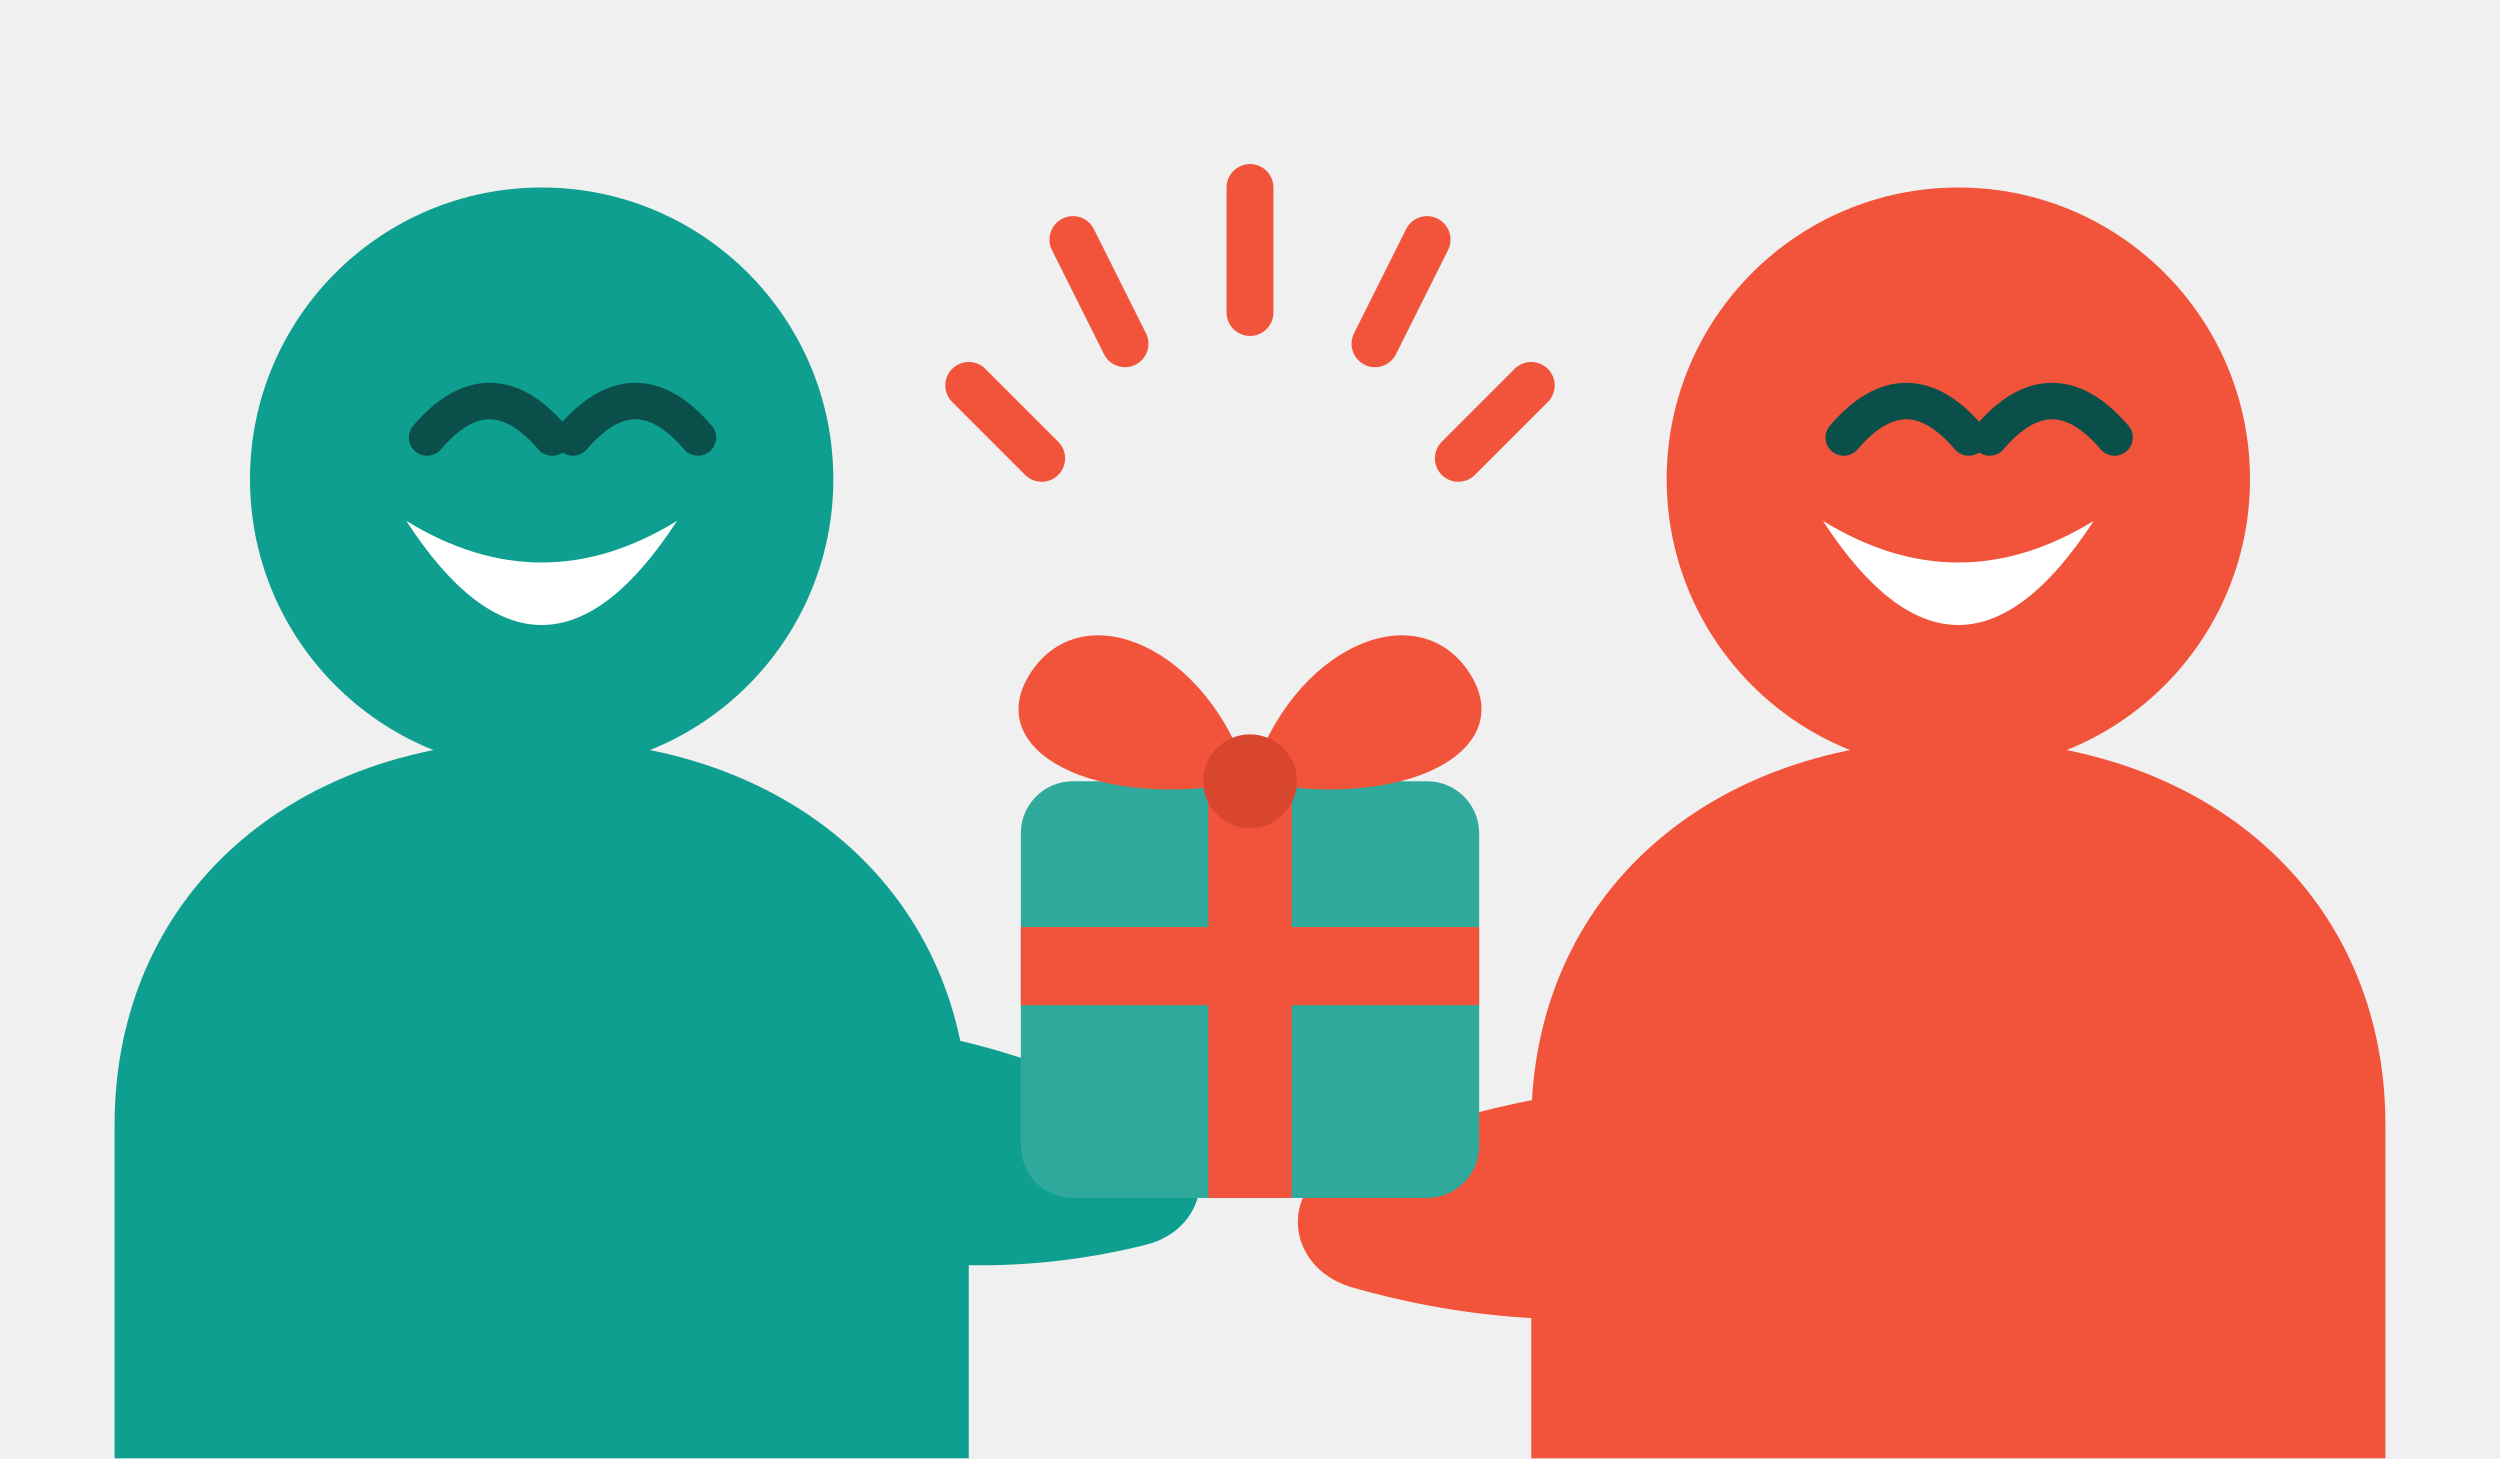
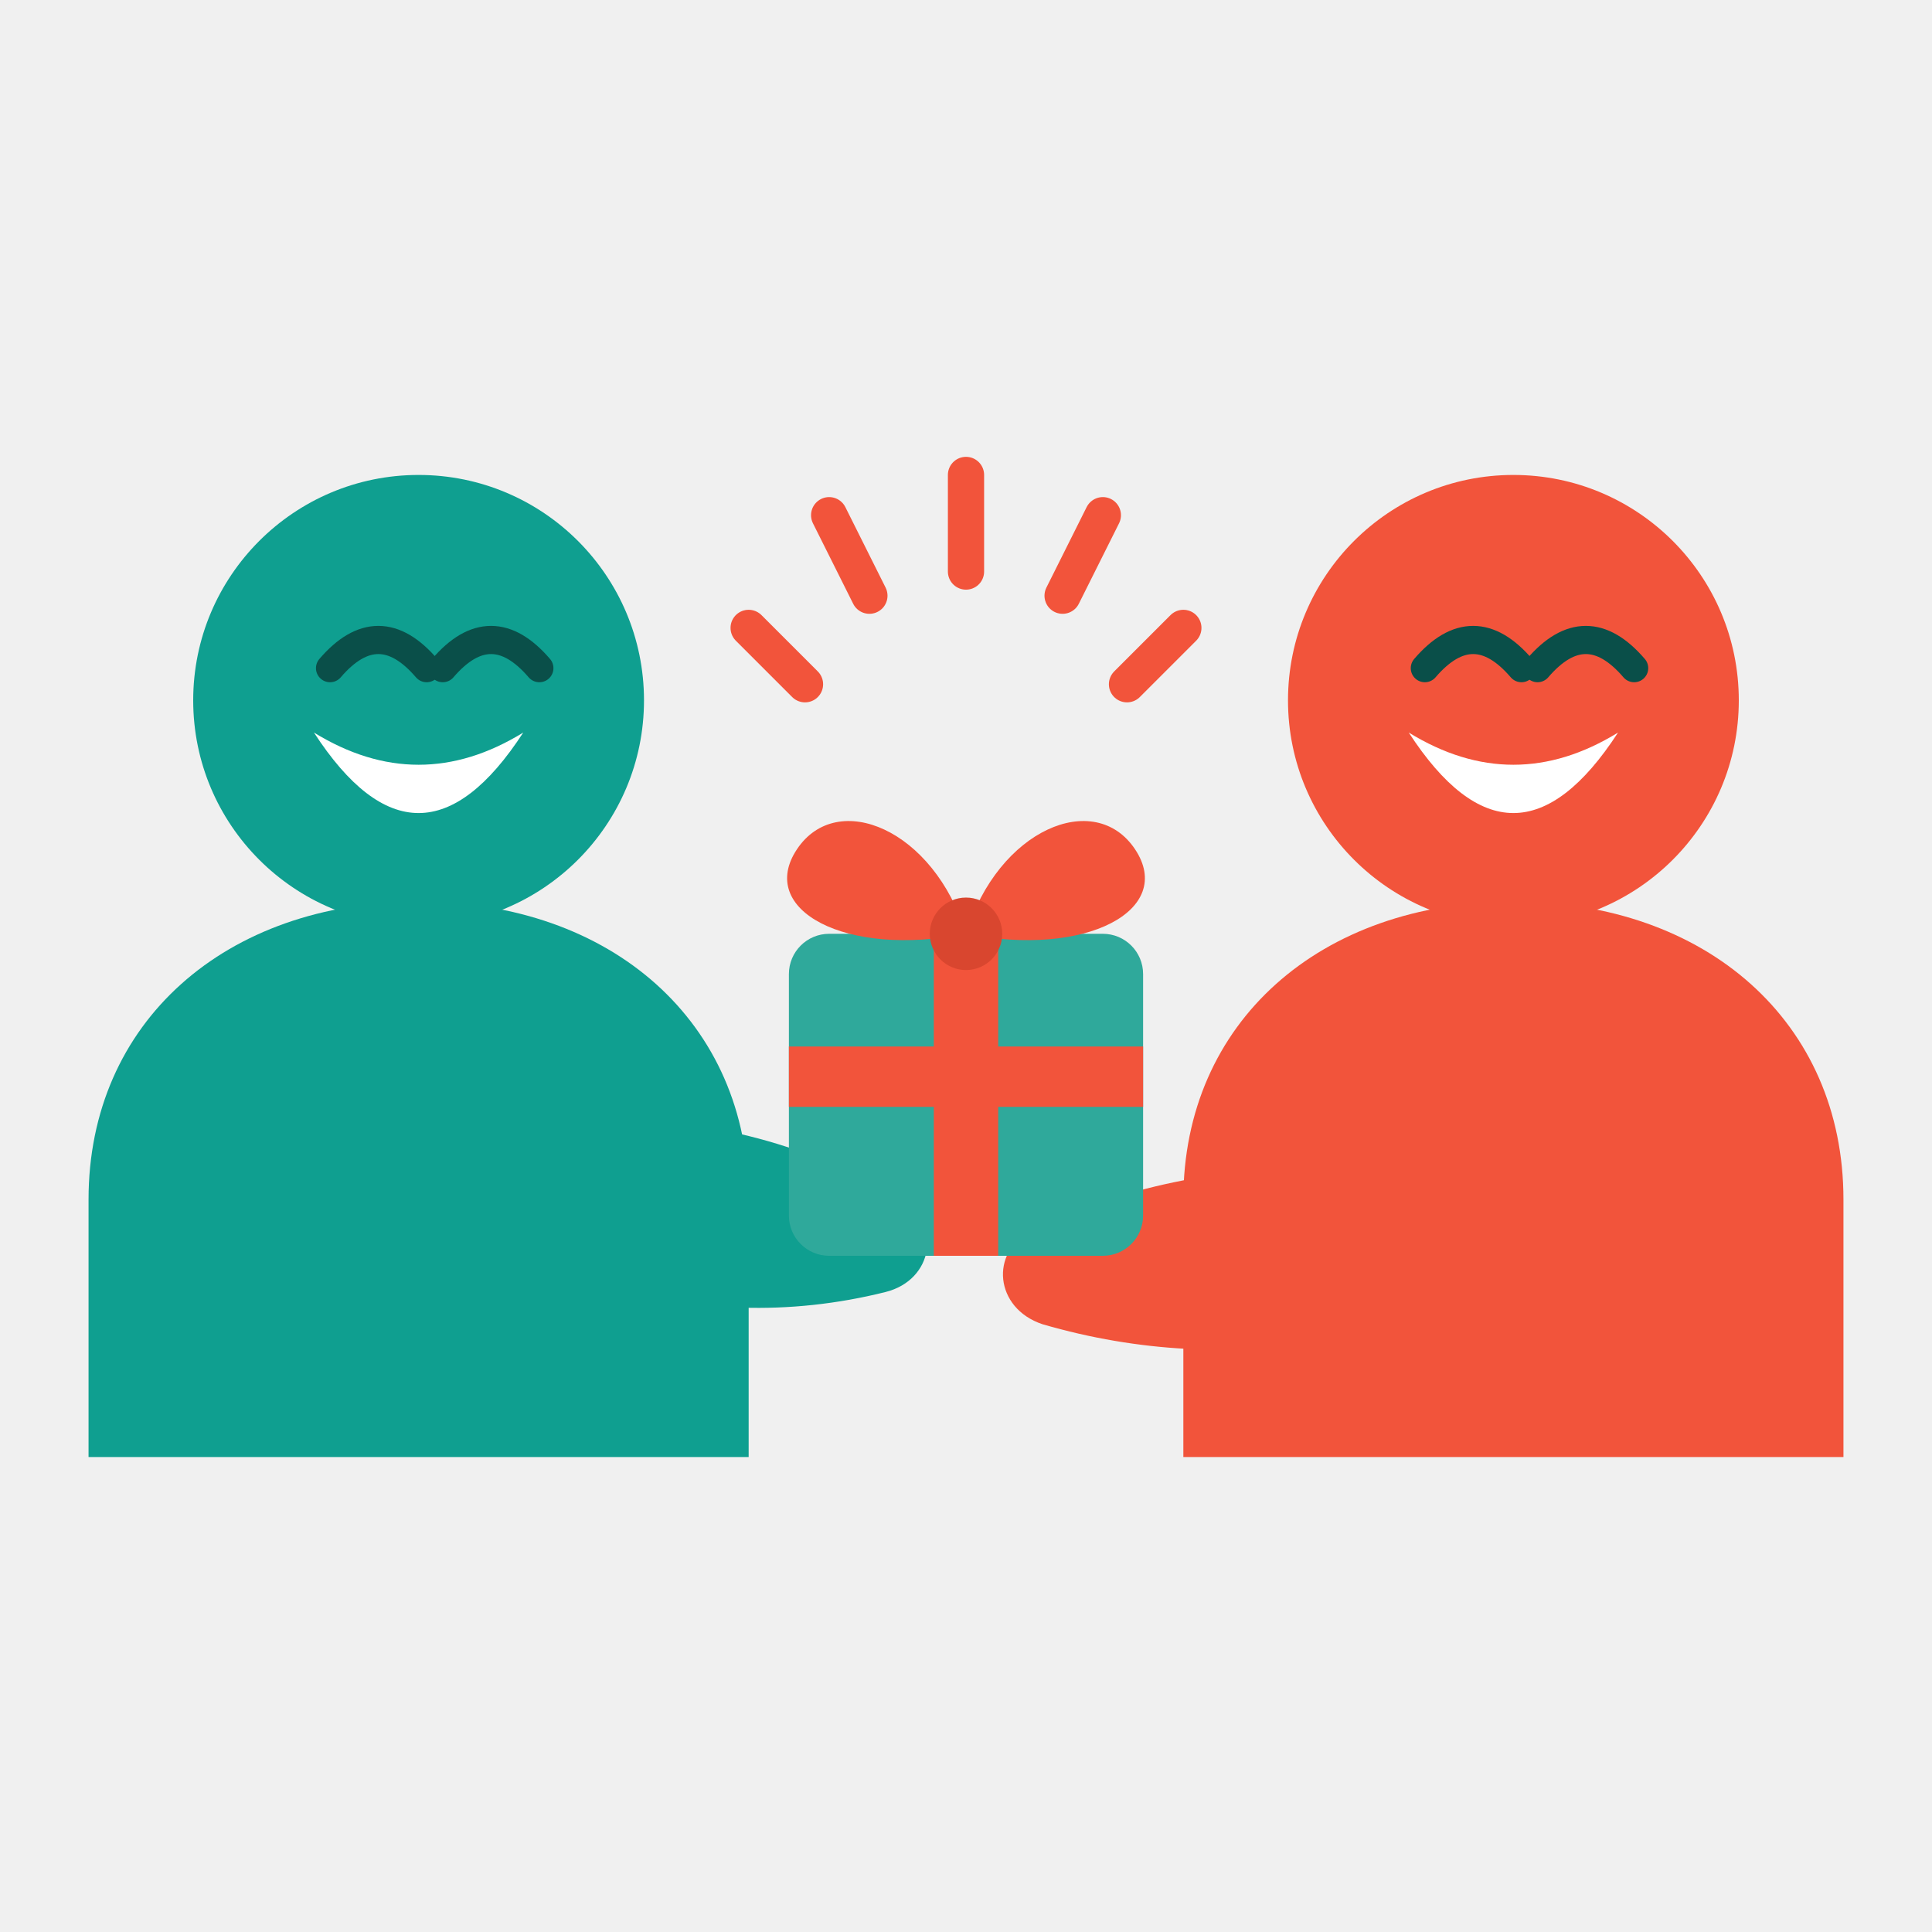
- <svg xmlns="http://www.w3.org/2000/svg" viewBox="0 0 480 280" role="img" aria-label="ItemShare">
-   <g fill="#0f9f90">
-     <circle cx="104" cy="92" r="56" />
-     <path d="M22 280v-64c0-44 34-74 82-74s82 30 82 74v64z" />
-     <path d="M150 196c30 0 54 8 74 20 10 6 8 20-4 23-24 6-48 5-70-2z" />
-   </g>
-   <g fill="#f2543b">
-     <circle cx="376" cy="92" r="56" />
-     <path d="M294 280v-64c0-44 34-74 82-74s82 30 82 74v64z" />
-     <path d="M330 208c-30 0-54 6-74 16-10 5-9 19 3 23 24 7 48 8 71 4z" />
-   </g>
-   <g fill="none" stroke="#0a4f49" stroke-width="7" stroke-linecap="round">
-     <path d="M82 84q12-14 24 0" />
-     <path d="M110 84q12-14 24 0" />
-     <path d="M354 84q12-14 24 0" />
-     <path d="M382 84q12-14 24 0" />
-   </g>
-   <path d="M78 100q26 40 52 0-26 16-52 0z" fill="#ffffff" />
-   <path d="M350 100q26 40 52 0-26 16-52 0z" fill="#ffffff" />
-   <g stroke="#f2543b" stroke-width="9" stroke-linecap="round">
-     <path d="M240 36v24" />
-     <path d="M206 46l10 20" />
-     <path d="M274 46l-10 20" />
-     <path d="M186 74l14 14" />
-     <path d="M294 74l-14 14" />
-   </g>
-   <g>
-     <rect x="196" y="150" width="88" height="80" rx="10" fill="#2fa99b" />
-     <rect x="232" y="150" width="16" height="80" fill="#f2543b" />
-     <rect x="196" y="178" width="88" height="15" fill="#f2543b" />
-     <path d="M240 150c-8-26-32-36-42-21-10 15 12 27 42 21z" fill="#f2543b" />
-     <path d="M240 150c8-26 32-36 42-21 10 15-12 27-42 21z" fill="#f2543b" />
-     <circle cx="240" cy="150" r="9" fill="#d9462f" />
+ <svg xmlns="http://www.w3.org/2000/svg" viewBox="0 0 480 480" role="img" aria-label="ItemShare">
+   <g transform="translate(0,82)">
+     <g fill="#0f9f90">
+       <circle cx="104" cy="92" r="56" />
+       <path d="M22 280v-64c0-44 34-74 82-74s82 30 82 74v64z" />
+       <path d="M150 196c30 0 54 8 74 20 10 6 8 20-4 23-24 6-48 5-70-2z" />
+     </g>
+     <g fill="#f2543b">
+       <circle cx="376" cy="92" r="56" />
+       <path d="M294 280v-64c0-44 34-74 82-74s82 30 82 74v64z" />
+       <path d="M330 208c-30 0-54 6-74 16-10 5-9 19 3 23 24 7 48 8 71 4z" />
+     </g>
+     <g fill="none" stroke="#0a4f49" stroke-width="7" stroke-linecap="round">
+       <path d="M82 84q12-14 24 0" />
+       <path d="M110 84q12-14 24 0" />
+       <path d="M354 84q12-14 24 0" />
+       <path d="M382 84q12-14 24 0" />
+     </g>
+     <path d="M78 100q26 40 52 0-26 16-52 0z" fill="#ffffff" />
+     <path d="M350 100q26 40 52 0-26 16-52 0z" fill="#ffffff" />
+     <g stroke="#f2543b" stroke-width="9" stroke-linecap="round">
+       <path d="M240 36v24" />
+       <path d="M206 46l10 20" />
+       <path d="M274 46l-10 20" />
+       <path d="M186 74l14 14" />
+       <path d="M294 74l-14 14" />
+     </g>
+     <g>
+       <rect x="196" y="150" width="88" height="80" rx="10" fill="#2fa99b" />
+       <rect x="232" y="150" width="16" height="80" fill="#f2543b" />
+       <rect x="196" y="178" width="88" height="15" fill="#f2543b" />
+       <path d="M240 150c-8-26-32-36-42-21-10 15 12 27 42 21z" fill="#f2543b" />
+       <path d="M240 150c8-26 32-36 42-21 10 15-12 27-42 21z" fill="#f2543b" />
+       <circle cx="240" cy="150" r="9" fill="#d9462f" />
+     </g>
  </g>
</svg>
